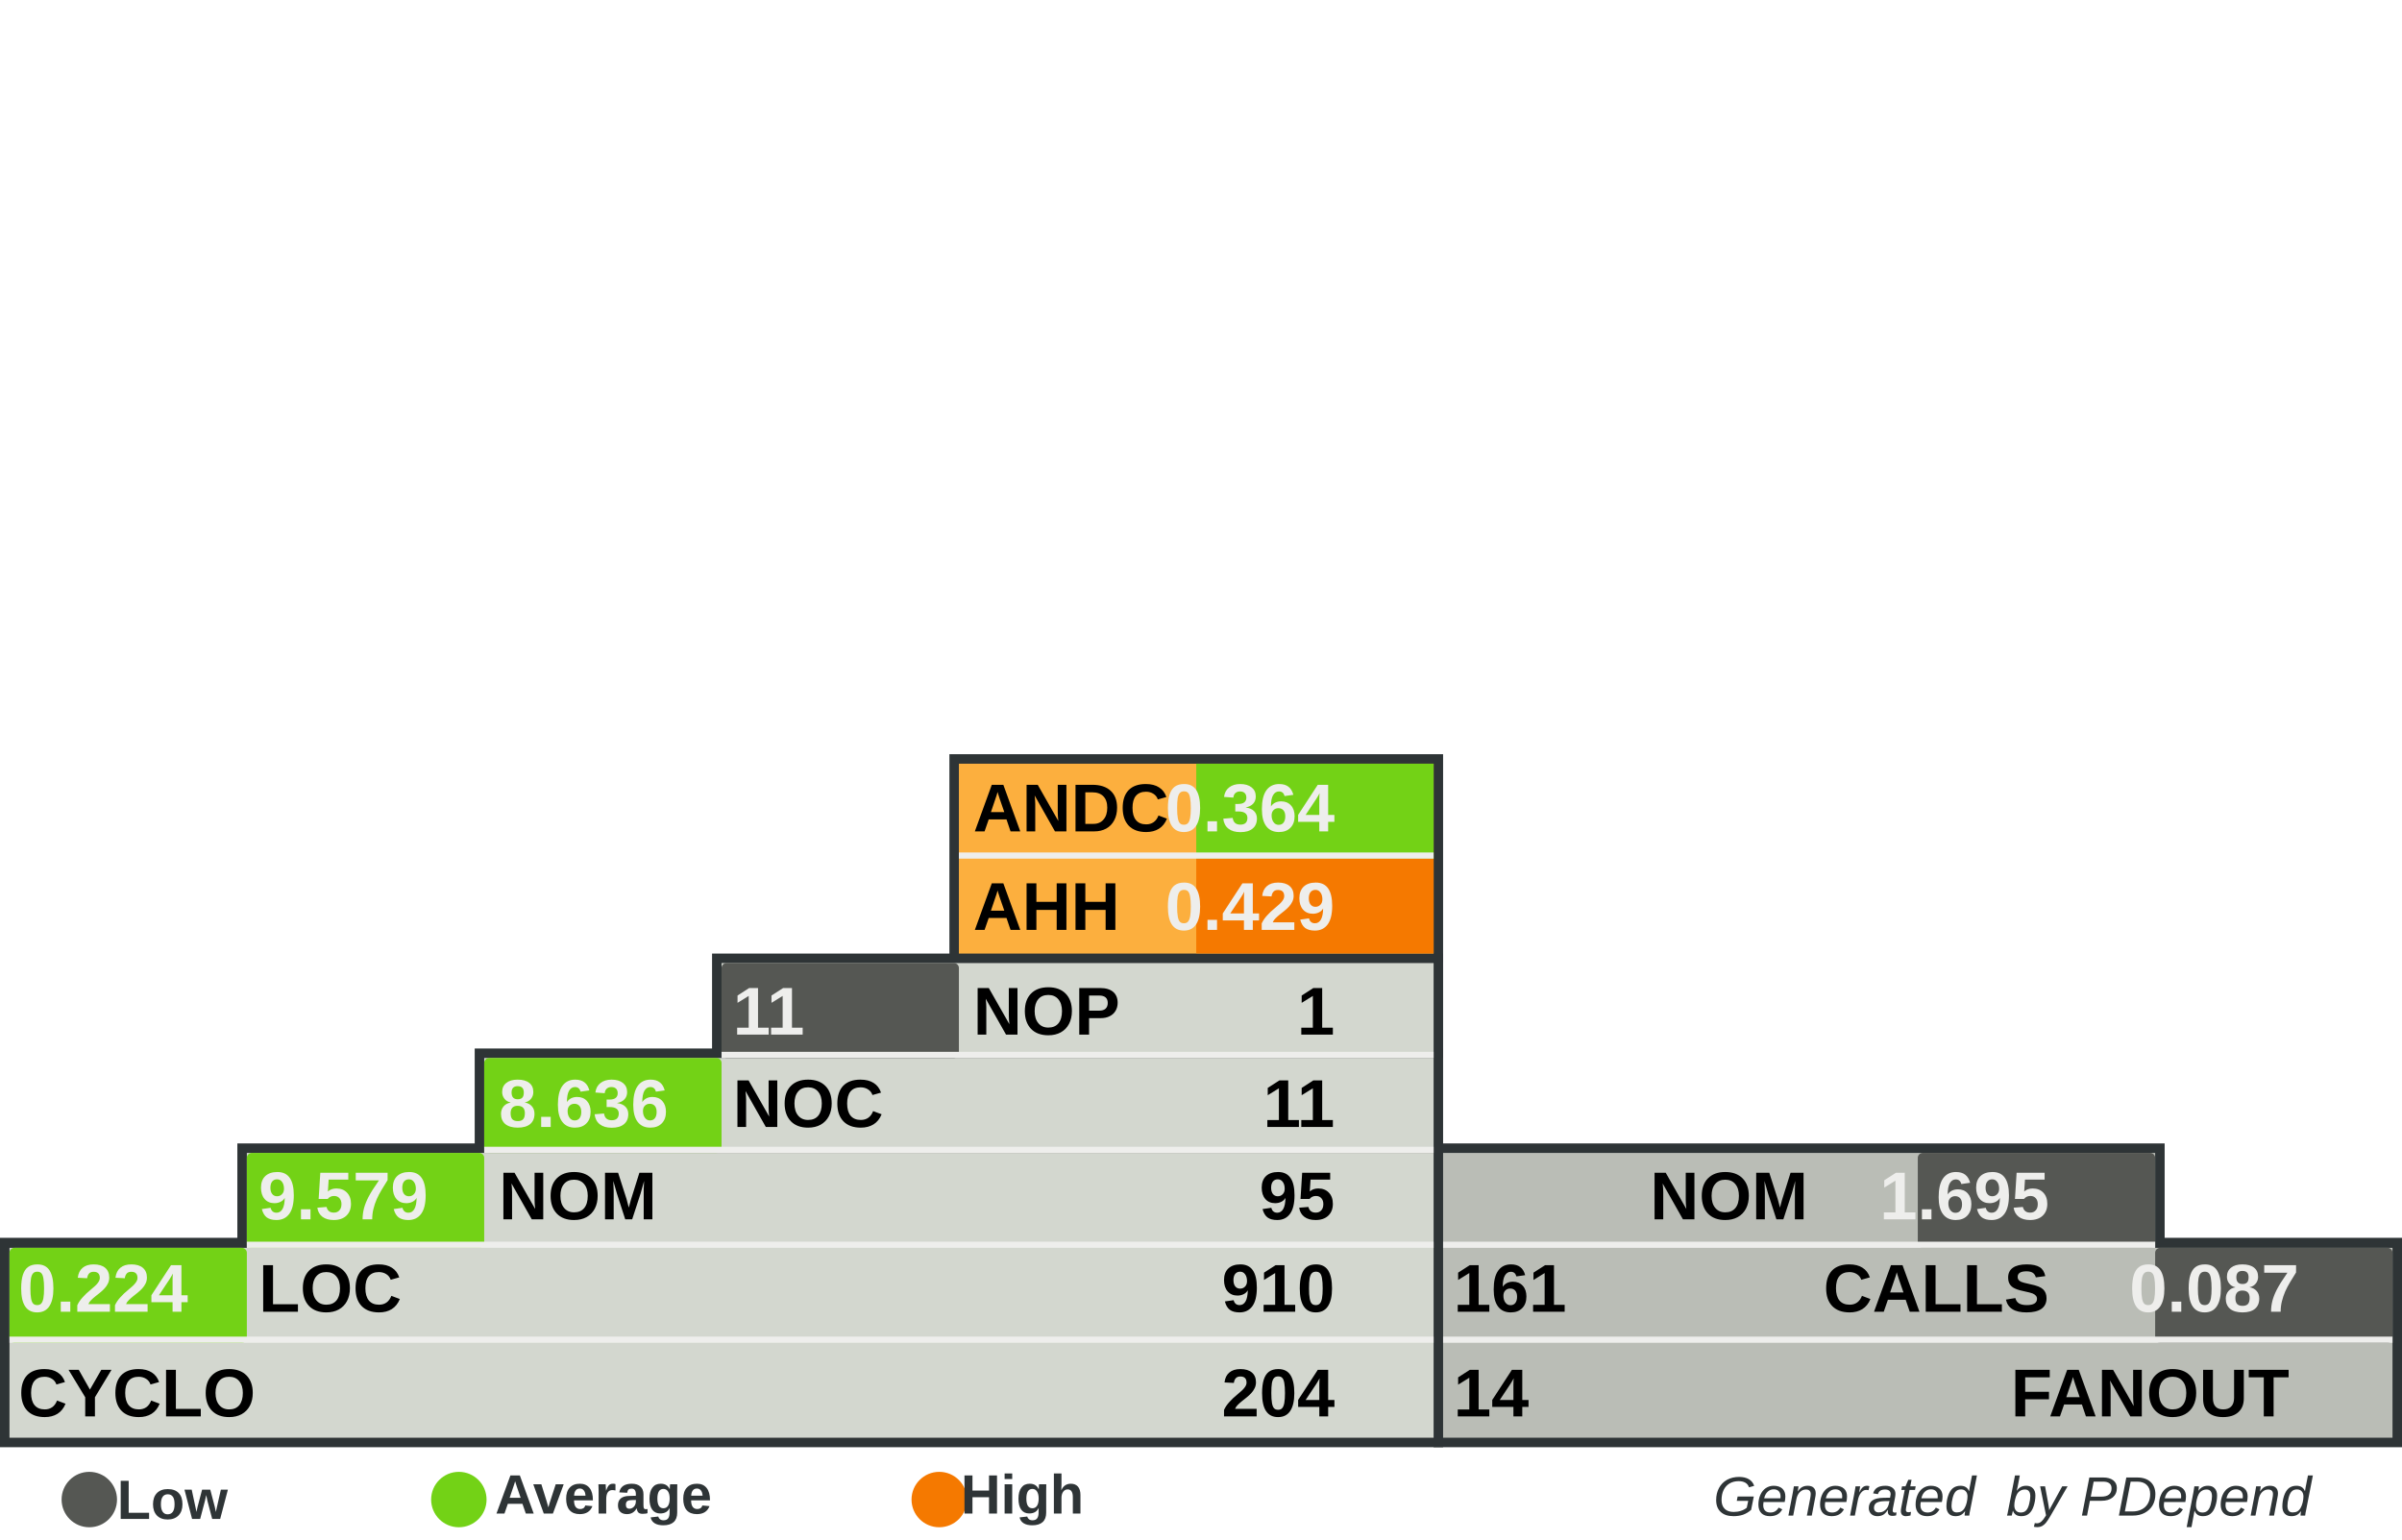
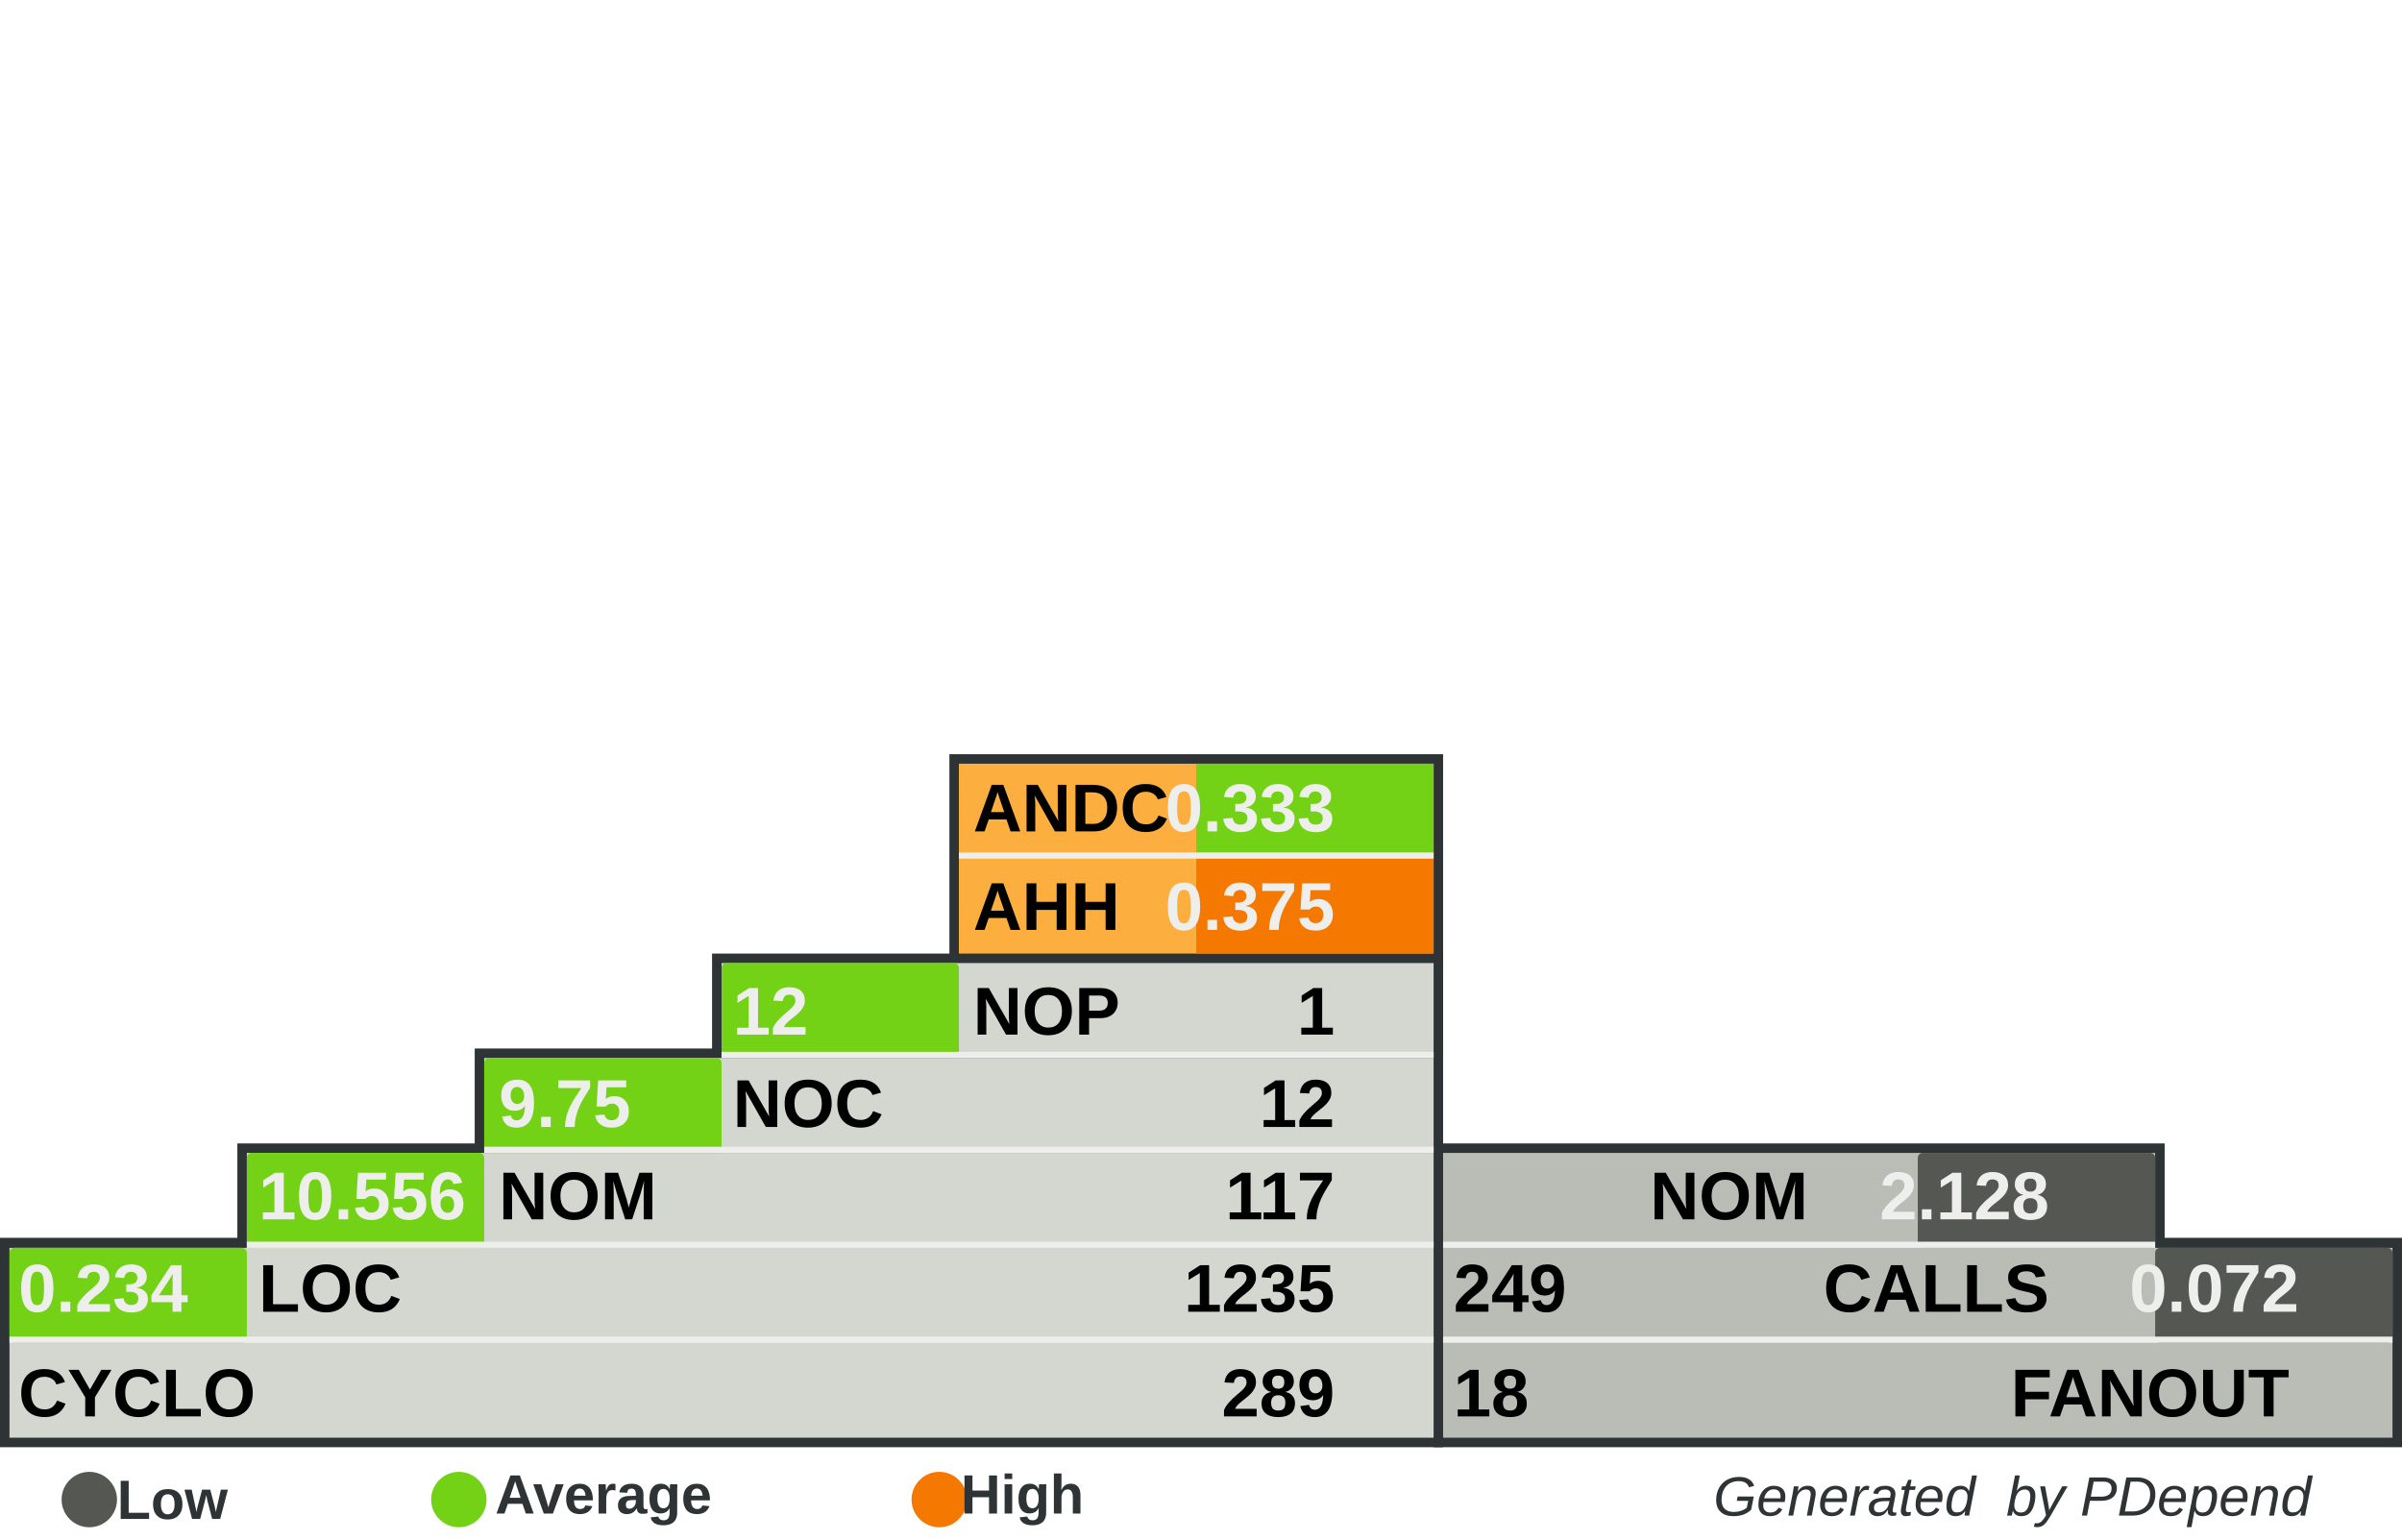
<svg xmlns="http://www.w3.org/2000/svg" width="390" height="250" id="svg5110" version="1.0">
  <defs id="defs5112">
    </defs>
  <g id="layer1">
    <rect style="fill:#555753" width="0" height="0" x="0" y="0" rx="0" ry="0" id="rect8982" xml:id="threshold.low" />
    <rect style="fill:#73d216" width="0" height="0" x="0" y="0" rx="0" ry="0" id="rect8983" xml:id="threshold.average" />
    <rect style="fill:#f57900" width="0" height="0" x="0" y="0" rx="0" ry="0" id="rect2834" xml:id="threshold.high" />
    <rect style="opacity:1;fill:#2e3436;fill-opacity:1;stroke:none;stroke-width:1;stroke-miterlimit:4;stroke-dasharray:none;stroke-opacity:1" id="rect4954" width="118.696" height="16.957" x="232.767" y="185.672" rx="2.978" ry="0" />
    <rect style="opacity:1;fill:#2e3436;fill-opacity:1;stroke:none;stroke-width:1;stroke-miterlimit:4;stroke-dasharray:none;stroke-opacity:1" id="rect4956" width="157.233" height="34" x="232.767" y="201" rx="3.945" ry="0" />
    <rect style="opacity:1;fill:#2e3436;fill-opacity:1;stroke:none;stroke-width:1;stroke-miterlimit:4;stroke-dasharray:none;stroke-opacity:1" id="rect4958" width="80.158" height="33.913" x="154.15" y="122.47" rx="2.011" ry="0" />
    <rect style="opacity:1;fill:#2e3436;fill-opacity:1;stroke:none;stroke-width:1;stroke-miterlimit:4;stroke-dasharray:none;stroke-opacity:1" id="rect4960" width="234.308" height="34" x="0" y="201" rx="5.879" ry="0" />
    <rect style="opacity:1;fill:#2e3436;fill-opacity:1;stroke:none;stroke-width:1;stroke-miterlimit:4;stroke-dasharray:none;stroke-opacity:1" id="rect4962" width="195.771" height="16.957" x="38.538" y="185.672" rx="4.912" ry="0" />
    <rect style="opacity:1;fill:#2e3436;fill-opacity:1;stroke:none;stroke-width:1;stroke-miterlimit:4;stroke-dasharray:none;stroke-opacity:1" id="rect4964" width="157.233" height="16.957" x="77.075" y="170.257" rx="3.945" ry="0" />
    <rect style="opacity:1;fill:#2e3436;fill-opacity:1;stroke:none;stroke-width:1;stroke-miterlimit:4;stroke-dasharray:none;stroke-opacity:1" id="rect4966" width="118.696" height="16.957" x="115.613" y="154.842" rx="2.978" ry="0" />
    <rect style="opacity:1;fill:#d3d7cf;fill-opacity:1;stroke:none;stroke-width:1;stroke-miterlimit:4;stroke-dasharray:none;stroke-opacity:1" id="rect4968" width="231.225" height="30.83" x="1.542" y="202.628" rx="5.801" ry="0" />
    <rect style="opacity:1;fill:#d3d7cf;fill-opacity:1;stroke:none;stroke-width:1;stroke-miterlimit:4;stroke-dasharray:none;stroke-opacity:1" id="rect4970" width="192.688" height="15.415" x="40.079" y="187.214" rx="4.834" ry="0" />
    <rect style="opacity:1;fill:#d3d7cf;fill-opacity:1;stroke:none;stroke-width:1;stroke-miterlimit:4;stroke-dasharray:none;stroke-opacity:1" id="rect4972" width="154.15" height="15.415" x="78.617" y="171.798" rx="3.868" ry="0" />
    <rect style="opacity:1;fill:#d3d7cf;fill-opacity:1;stroke:none;stroke-width:1;stroke-miterlimit:4;stroke-dasharray:none;stroke-opacity:1" id="rect4974" width="115.613" height="15.415" x="117.154" y="156.383" rx="2.901" ry="0" />
    <rect style="opacity:1;fill:#fcaf3e;fill-opacity:1;stroke:none;stroke-width:1;stroke-miterlimit:4;stroke-dasharray:none;stroke-opacity:1" id="rect4976" width="77.075" height="30.83" x="155.692" y="124.012" rx="1.934" ry="0" />
    <rect style="opacity:1;fill:#babdb6;fill-opacity:1;stroke:none;stroke-width:1;stroke-miterlimit:4;stroke-dasharray:none;stroke-opacity:1" id="rect4978" width="154.15" height="30.83" x="234.308" y="202.628" rx="3.868" ry="0" />
    <rect style="opacity:1;fill:#babdb6;fill-opacity:1;stroke:none;stroke-width:1;stroke-miterlimit:4;stroke-dasharray:none;stroke-opacity:1" id="rect4980" width="115.613" height="15.415" x="234.308" y="187.213" rx="2.901" ry="0" />
    <rect style="opacity:1;fill:#73d216;fill-opacity:1;stroke:none;stroke-width:1;stroke-miterlimit:4;stroke-dasharray:none;stroke-opacity:1" id="rect4982" xml:id="rect.andc" width="38.538" height="15.43" x="194.229" y="124.012" rx="0.967" ry="0" />
    <rect style="opacity:1;fill:#f57900;fill-opacity:1;stroke:none;stroke-width:1;stroke-miterlimit:4;stroke-dasharray:none;stroke-opacity:1" id="rect2851" xml:id="rect.ahh" width="38.538" height="15.4" x="194.229" y="139.412" rx="0.967" ry="0" />
-     <rect style="opacity:1;fill:#555753;fill-opacity:1;stroke:none;stroke-width:1;stroke-miterlimit:4;stroke-dasharray:none;stroke-opacity:1" id="rect4984" xml:id="rect.noc-nop" width="38.538" height="15.415" x="117.154" y="156.383" rx="0.806" />
+     <rect style="opacity:1;fill:#73d216;fill-opacity:1;stroke:none;stroke-width:1;stroke-miterlimit:4;stroke-dasharray:none;stroke-opacity:1" id="rect4984" xml:id="rect.noc-nop" width="38.538" height="15.415" x="117.154" y="156.383" rx="0.806" />
    <rect style="opacity:1;fill:#73d216;fill-opacity:1;stroke:none;stroke-width:1;stroke-miterlimit:4;stroke-dasharray:none;stroke-opacity:1" id="rect4986" xml:id="rect.nom-noc" width="38.538" height="15.415" x="78.617" y="171.798" rx="0.806" />
    <rect style="opacity:1;fill:#73d216;fill-opacity:1;stroke:none;stroke-width:1;stroke-miterlimit:4;stroke-dasharray:none;stroke-opacity:1" id="rect4988" xml:id="rect.loc-nom" width="38.538" height="15.415" x="40.079" y="187.213" rx="0.806" />
    <rect style="opacity:1;fill:#73d216;fill-opacity:1;stroke:none;stroke-width:1;stroke-miterlimit:4;stroke-dasharray:none;stroke-opacity:1" id="rect4990" xml:id="rect.cyclo-loc" width="38.538" height="15.415" x="1.542" y="202.628" rx="0.806" />
    <rect style="opacity:1;fill:#555753;fill-opacity:1;stroke:none;stroke-width:1;stroke-miterlimit:4;stroke-dasharray:none;stroke-opacity:1" id="rect4992" xml:id="rect.calls-nom" width="38.538" height="15.415" x="311.383" y="187.213" rx="0.806" />
    <rect style="opacity:1;fill:#555753;fill-opacity:1;stroke:none;stroke-width:1;stroke-miterlimit:4;stroke-dasharray:none;stroke-opacity:1" id="rect4994" xml:id="rect.fanout-calls" width="38.538" height="15.415" x="349.921" y="202.628" rx="0.806" />
    <rect style="opacity:1;fill:#eeeeec;fill-opacity:1;stroke:none;stroke-width:1;stroke-miterlimit:4;stroke-dasharray:none;stroke-opacity:1" id="rect4996" width="231.225" height="1" x="1.542" y="217.043" rx="5.801" ry="0" />
    <rect style="opacity:1;fill:#eeeeec;fill-opacity:1;stroke:none;stroke-width:1;stroke-miterlimit:4;stroke-dasharray:none;stroke-opacity:1" id="rect4998" width="192.688" height="1" x="40.079" y="201.628" rx="4.834" ry="0" />
    <rect style="opacity:1;fill:#eeeeec;fill-opacity:1;stroke:none;stroke-width:1;stroke-miterlimit:4;stroke-dasharray:none;stroke-opacity:1" id="rect5000" width="154.15" height="1" x="78.617" y="186.213" rx="3.868" ry="0" />
    <rect style="opacity:1;fill:#eeeeec;fill-opacity:1;stroke:none;stroke-width:1;stroke-miterlimit:4;stroke-dasharray:none;stroke-opacity:1" id="rect5002" width="115.613" height="1" x="117.154" y="170.798" rx="2.901" ry="0" />
    <rect style="opacity:1;fill:#eeeeec;fill-opacity:1;stroke:none;stroke-width:1;stroke-miterlimit:4;stroke-dasharray:none;stroke-opacity:1" id="rect5004" width="115.613" height="1" x="234.308" y="201.628" rx="2.901" ry="0" />
    <rect style="opacity:1;fill:#eeeeec;fill-opacity:1;stroke:none;stroke-width:1;stroke-miterlimit:4;stroke-dasharray:none;stroke-opacity:1" id="rect5006" width="154.15" height="1" x="234.308" y="217.043" rx="3.868" ry="0" />
    <rect style="opacity:1;fill:#eeeeec;fill-opacity:1;stroke:none;stroke-width:1;stroke-miterlimit:4;stroke-dasharray:none;stroke-opacity:1" id="rect5008" width="77.075" height="1" x="155.692" y="138.427" rx="1.934" ry="0" />
    <text xml:space="preserve" style="font-size:11px;font-style:normal;font-variant:normal;font-weight:bold;font-stretch:normal;fill:#000000;fill-opacity:1;stroke:none;stroke-width:1px;stroke-linecap:butt;stroke-linejoin:miter;stroke-opacity:1;font-family:Arial" x="158" y="135" title="Average Number of Derived Classes" id="text5010">
      <tspan title="Average Number of Derived Classes" id="tspan5012" x="158" y="135">ANDC</tspan>
    </text>
    <text xml:space="preserve" style="font-size:11px;font-style:normal;font-variant:normal;font-weight:bold;font-stretch:normal;fill:#000000;fill-opacity:1;stroke:none;stroke-width:1px;stroke-linecap:butt;stroke-linejoin:miter;stroke-opacity:1;font-family:Arial" x="158" y="151" title="Average Hierarchy Height" id="text5014">
      <tspan title="Average Hierarchy Height" id="tspan5016" x="158" y="151">AHH</tspan>
    </text>
    <text xml:space="preserve" style="font-size:11px;font-style:normal;font-variant:normal;font-weight:bold;font-stretch:normal;fill:#000000;fill-opacity:1;stroke:none;stroke-width:1px;stroke-linecap:butt;stroke-linejoin:miter;stroke-opacity:1;font-family:Arial" x="158" y="168" title="Number Of Packages" id="text5018">
      <tspan title="Number Of Packages" id="tspan5020" x="158" y="168">NOP</tspan>
    </text>
    <text xml:space="preserve" style="font-size:11px;font-style:normal;font-variant:normal;font-weight:bold;font-stretch:normal;fill:#000000;fill-opacity:1;stroke:none;stroke-width:1px;stroke-linecap:butt;stroke-linejoin:miter;stroke-opacity:1;font-family:Arial" x="119" y="183" id="text5022" title="Number Of Classes" transform="scale(0.9999985,1.000001)">
      <tspan title="Number Of Classes" id="tspan5024" x="119" y="183">NOC</tspan>
    </text>
    <text xml:space="preserve" style="font-size:11px;font-style:normal;font-variant:normal;font-weight:bold;font-stretch:normal;fill:#000000;fill-opacity:1;stroke:none;stroke-width:1px;stroke-linecap:butt;stroke-linejoin:miter;stroke-opacity:1;font-family:Arial" x="81" y="198" id="text5026" title="Number Of Methods (Methods+Functions)" transform="scale(0.9999985,1.000001)">
      <tspan title="Number Of Methods (Methods+Functions)" id="tspan5028" x="81" y="198">NOM</tspan>
    </text>
    <text xml:space="preserve" style="font-size:11px;font-style:normal;font-variant:normal;font-weight:bold;font-stretch:normal;fill:#000000;fill-opacity:1;stroke:none;stroke-width:1px;stroke-linecap:butt;stroke-linejoin:miter;stroke-opacity:1;font-family:Arial" x="42" y="213" id="text5030" title="Lines Of Code (Non Comment and Non Whitespace Lines)" transform="scale(0.9999985,1.000001)">
      <tspan title="Lines Of Code (Non Comment and Non Whitespace Lines)" id="tspan5032" x="42" y="213">LOC</tspan>
    </text>
    <text xml:space="preserve" style="font-size:11px;font-style:normal;font-variant:normal;font-weight:bold;font-stretch:normal;fill:#000000;fill-opacity:1;stroke:none;stroke-width:1px;stroke-linecap:butt;stroke-linejoin:miter;stroke-opacity:1;font-family:Arial" x="3" y="230" id="text5034" title="Cyclomatic Complexity" transform="scale(0.9999985,1.000001)">
      <tspan title="Cyclomatic Complexity" id="tspan5036" x="3" y="230">CYCLO</tspan>
    </text>
    <text xml:space="preserve" style="font-size:11px;font-style:normal;font-variant:normal;font-weight:bold;font-stretch:normal;text-align:end;text-anchor:end;fill:#000000;fill-opacity:1;stroke:none;stroke-width:1px;stroke-linecap:butt;stroke-linejoin:miter;stroke-opacity:1;font-family:Arial" x="308.858" y="198" id="text5038" title="Number Of Methods (Methods+Functions)" transform="scale(0.9999985,1.000001)">
      <tspan title="Number Of Methods (Methods+Functions)" id="tspan5040" x="308.858" y="198">NOM</tspan>
    </text>
    <text xml:space="preserve" style="font-size:11px;font-style:normal;font-variant:normal;font-weight:bold;font-stretch:normal;text-anchor:end;fill:#000000;fill-opacity:1;stroke:none;stroke-width:1px;stroke-linecap:butt;stroke-linejoin:miter;stroke-opacity:1;font-family:Arial" x="348" y="213" id="text5042" title="Number of Operation Calls" transform="scale(0.9999985,1.000001)">
      <tspan title="Number of Operation Calls" id="tspan5044" x="348" y="213">CALLS</tspan>
    </text>
    <text xml:space="preserve" style="font-size:11px;font-style:normal;font-variant:normal;font-weight:bold;font-stretch:normal;text-anchor:end;fill:#000000;fill-opacity:1;stroke:none;stroke-width:1px;stroke-linecap:butt;stroke-linejoin:miter;stroke-opacity:1;font-family:Arial" x="387" y="230" id="text5046" title="Number of Called Classes" transform="scale(0.9999985,1.000001)">
      <tspan title="Number of Called Classes" id="tspan5048" x="387" y="230">FANOUT</tspan>
    </text>
    <text xml:space="preserve" style="font-size:11px;font-style:normal;font-variant:normal;font-weight:bold;font-stretch:normal;fill:#000000;fill-opacity:1;stroke:none;stroke-width:1px;stroke-linecap:butt;stroke-linejoin:miter;stroke-opacity:1;font-family:Arial" title="Number of Called Classes" x="236" y="230" id="text5050" transform="scale(0.9999985,1.000001)">
-       <tspan title="Number of Called Classes" id="tspan5052" xml:id="pdepend.fanout" x="236" y="230">14</tspan>
+       <tspan title="Number of Called Classes" id="tspan5052" xml:id="pdepend.fanout" x="236" y="230">18</tspan>
    </text>
    <text xml:space="preserve" style="font-size:11px;font-style:normal;font-variant:normal;font-weight:bold;font-stretch:normal;fill:#000000;fill-opacity:1;stroke:none;stroke-width:1px;stroke-linecap:butt;stroke-linejoin:miter;stroke-opacity:1;font-family:Arial" title="Number of Operation Calls" x="236" y="213" id="text5054" transform="scale(0.9999985,1.000001)">
-       <tspan title="Number of Operation Calls" id="tspan5056" xml:id="pdepend.calls" x="236" y="213">161</tspan>
+       <tspan title="Number of Operation Calls" id="tspan5056" xml:id="pdepend.calls" x="236" y="213">249</tspan>
    </text>
    <text xml:space="preserve" style="font-size:11px;font-style:normal;font-variant:normal;font-weight:bold;font-stretch:normal;text-anchor:end;fill:#000000;fill-opacity:1;stroke:none;stroke-width:1px;stroke-linecap:butt;stroke-linejoin:miter;stroke-opacity:1;font-family:Arial" title="Cyclomatic Complexity" x="232" y="230" id="text5058" transform="scale(0.9999985,1.000001)">
-       <tspan title="Cyclomatic Complexity" id="tspan5060" xml:id="pdepend.cyclo" x="232" y="230">204</tspan>
+       <tspan title="Cyclomatic Complexity" id="tspan5060" xml:id="pdepend.cyclo" x="232" y="230">289</tspan>
    </text>
    <text xml:space="preserve" style="font-size:11px;font-style:normal;font-variant:normal;font-weight:bold;font-stretch:normal;text-anchor:end;fill:#000000;fill-opacity:1;stroke:none;stroke-width:1px;stroke-linecap:butt;stroke-linejoin:miter;stroke-opacity:1;font-family:Arial" title="Lines Of Code (Non Comment and Non Whitespace Lines)" x="232" y="213" id="text5062" transform="scale(0.9999985,1.000001)">
-       <tspan xml:id="pdepend.loc" title="Lines Of Code (Non Comment and Non Whitespace Lines)" id="tspan5064" x="232" y="213">910</tspan>
+       <tspan xml:id="pdepend.loc" title="Lines Of Code (Non Comment and Non Whitespace Lines)" id="tspan5064" x="232" y="213">1235</tspan>
    </text>
    <text xml:space="preserve" style="font-size:11px;font-style:normal;font-variant:normal;font-weight:bold;font-stretch:normal;text-anchor:end;fill:#000000;fill-opacity:1;stroke:none;stroke-width:1px;stroke-linecap:butt;stroke-linejoin:miter;stroke-opacity:1;font-family:Arial" title="Number Of Methods (Methods+Functions)" x="232" y="198" id="text5066" transform="scale(0.9999985,1.000001)">
-       <tspan title="Number Of Methods (Methods+Functions)" id="tspan5068" xml:id="pdepend.nom" x="232" y="198">95</tspan>
+       <tspan title="Number Of Methods (Methods+Functions)" id="tspan5068" xml:id="pdepend.nom" x="232" y="198">117</tspan>
    </text>
    <text xml:space="preserve" style="font-size:11px;font-style:normal;font-variant:normal;font-weight:bold;font-stretch:normal;text-anchor:end;fill:#000000;fill-opacity:1;stroke:none;stroke-width:1px;stroke-linecap:butt;stroke-linejoin:miter;stroke-opacity:1;font-family:Arial" title="Number Of Packages" x="232" y="168" id="text5070" transform="scale(0.9999985,1.000001)">
      <tspan title="Number Of Packages" id="tspan5072" xml:id="pdepend.nop" x="232" y="168">1</tspan>
    </text>
    <text xml:space="preserve" style="font-size:11px;font-style:normal;font-variant:normal;font-weight:bold;font-stretch:normal;text-anchor:end;fill:#000000;fill-opacity:1;stroke:none;stroke-width:1px;stroke-linecap:butt;stroke-linejoin:miter;stroke-opacity:1;font-family:Arial" title="Number Of Classes" x="232" y="183" id="text5074" transform="scale(0.9999985,1.000001)">
-       <tspan title="Number Of Classes" id="tspan5076" xml:id="pdepend.noc" x="232" y="183">11</tspan>
+       <tspan title="Number Of Classes" id="tspan5076" xml:id="pdepend.noc" x="232" y="183">12</tspan>
    </text>
    <text xml:space="preserve" style="font-size:11px;font-style:normal;font-variant:normal;font-weight:bold;font-stretch:normal;text-anchor:end;fill:#eeeeec;fill-opacity:1;stroke:none;stroke-width:1px;stroke-linecap:butt;stroke-linejoin:miter;stroke-opacity:1;font-family:Arial" title="Average Number of Derived Classes" x="232" y="135" id="text5078" transform="scale(0.9999985,1.000001)">
-       <tspan title="Average Number of Derived Classes" id="tspan5080" xml:id="pdepend.andc" x="232" y="135">0.364</tspan>
+       <tspan title="Average Number of Derived Classes" id="tspan5080" xml:id="pdepend.andc" x="232" y="135">0.333</tspan>
    </text>
    <text xml:space="preserve" style="font-size:11px;font-style:normal;font-variant:normal;font-weight:bold;font-stretch:normal;text-anchor:end;fill:#eeeeec;fill-opacity:1;stroke:none;stroke-width:1px;stroke-linecap:butt;stroke-linejoin:miter;stroke-opacity:1;font-family:Arial" title="Average Hierarchy Height" x="232" y="151" id="text5082" transform="scale(0.9999985,1.000001)">
-       <tspan title="Average Hierarchy Height" id="tspan5084" xml:id="pdepend.ahh" x="232" y="151">0.429</tspan>
+       <tspan title="Average Hierarchy Height" id="tspan5084" xml:id="pdepend.ahh" x="232" y="151">0.375</tspan>
    </text>
    <text xml:space="preserve" style="font-size:11px;font-style:normal;font-variant:normal;font-weight:bold;font-stretch:normal;fill:#eeeeec;fill-opacity:1;stroke:none;stroke-width:1px;stroke-linecap:butt;stroke-linejoin:miter;stroke-opacity:1;font-family:Arial" title="Ratio: Number of Classes / Number of Packages" x="119" y="168" id="text5086" transform="scale(0.9999985,1.000001)">
-       <tspan title="Ratio: Number of Classes / Number of Packages" id="tspan5088" xml:id="pdepend.noc-nop" x="119" y="168">11</tspan>
+       <tspan title="Ratio: Number of Classes / Number of Packages" id="tspan5088" xml:id="pdepend.noc-nop" x="119" y="168">12</tspan>
    </text>
    <text xml:space="preserve" style="font-size:11px;font-style:normal;font-variant:normal;font-weight:bold;font-stretch:normal;fill:#eeeeec;fill-opacity:1;stroke:none;stroke-width:1px;stroke-linecap:butt;stroke-linejoin:miter;stroke-opacity:1;font-family:Arial" title="Ratio: Number of Methods / Number of Classes" x="81" y="183" id="text5090" transform="scale(0.9999985,1.000001)">
-       <tspan title="Ratio: Number of Methods / Number of Classes" id="tspan5092" xml:id="pdepend.nom-noc" x="81" y="183">8.636</tspan>
+       <tspan title="Ratio: Number of Methods / Number of Classes" id="tspan5092" xml:id="pdepend.nom-noc" x="81" y="183">9.75</tspan>
    </text>
    <text xml:space="preserve" style="font-size:11px;font-style:normal;font-variant:normal;font-weight:bold;font-stretch:normal;fill:#eeeeec;fill-opacity:1;stroke:none;stroke-width:1px;stroke-linecap:butt;stroke-linejoin:miter;stroke-opacity:1;font-family:Arial" title="Ratio: Lines of Code / Number of Methods" x="42" y="198" id="text5094" transform="scale(0.9999985,1.000001)">
-       <tspan title="Ratio: Lines of Code / Number of Methods" id="tspan5096" xml:id="pdepend.loc-nom" x="42" y="198">9.579</tspan>
+       <tspan title="Ratio: Lines of Code / Number of Methods" id="tspan5096" xml:id="pdepend.loc-nom" x="42" y="198">10.556</tspan>
    </text>
    <text xml:space="preserve" style="font-size:11px;font-style:normal;font-variant:normal;font-weight:bold;font-stretch:normal;fill:#eeeeec;fill-opacity:1;stroke:none;stroke-width:1px;stroke-linecap:butt;stroke-linejoin:miter;stroke-opacity:1;font-family:Arial" title="Ratio: Cyclomatic Complexity / Lines of Code" x="3" y="213" id="text5098" transform="scale(0.9999985,1.000001)">
-       <tspan title="Ratio: Cyclomatic Complexity / Lines of Code" id="tspan5100" xml:id="pdepend.cyclo-loc" x="3" y="213">0.224</tspan>
+       <tspan title="Ratio: Cyclomatic Complexity / Lines of Code" id="tspan5100" xml:id="pdepend.cyclo-loc" x="3" y="213">0.234</tspan>
    </text>
    <text xml:space="preserve" style="font-size:11px;font-style:normal;font-variant:normal;font-weight:bold;font-stretch:normal;text-anchor:end;fill:#eeeeec;fill-opacity:1;stroke:none;stroke-width:1px;stroke-linecap:butt;stroke-linejoin:miter;stroke-opacity:1;font-family:Arial" title="Ratio: Number of Called Classes(FANOUT) / Number of Operation Calls" x="388.563" y="213" id="text5102" transform="scale(0.9999985,1.000001)">
-       <tspan title="Ratio: Number of Called Classes(FANOUT) / Number of Operation Calls" id="tspan5104" xml:id="pdepend.fanout-calls" x="388.563" y="213">0.087</tspan>
+       <tspan title="Ratio: Number of Called Classes(FANOUT) / Number of Operation Calls" id="tspan5104" xml:id="pdepend.fanout-calls" x="388.563" y="213">0.072</tspan>
    </text>
    <text xml:space="preserve" style="font-size:11px;font-style:normal;font-variant:normal;font-weight:bold;font-stretch:normal;text-anchor:end;fill:#eeeeec;fill-opacity:1;stroke:none;stroke-width:1px;stroke-linecap:butt;stroke-linejoin:miter;stroke-opacity:1;font-family:Arial" title="Ratio: Number of Operation Calls / Number of Methods (Methods+Functions)" x="348" y="198" id="text5106" transform="scale(0.9999985,1.000001)">
-       <tspan title="Ratio: Number of Operation Calls / Number of Methods (Methods+Functions)" id="tspan5108" xml:id="pdepend.calls-nom" x="348" y="198">1.695</tspan>
+       <tspan title="Ratio: Number of Operation Calls / Number of Methods (Methods+Functions)" id="tspan5108" xml:id="pdepend.calls-nom" x="348" y="198">2.128</tspan>
    </text>
    <text xml:space="preserve" style="font-size:8px;font-style:normal;font-variant:normal;font-weight:bold;font-stretch:normal;text-align:end;text-anchor:end;fill:#2e3436;fill-opacity:1;stroke:none;stroke-width:1px;stroke-linecap:butt;stroke-linejoin:miter;stroke-opacity:1;font-family:Arial" x="386.395" y="246.106" id="text2692">
      <tspan id="tspan2694" x="386.395" y="246.106" style="font-size:9px;font-style:italic;font-variant:normal;font-weight:normal;font-stretch:normal;text-align:end;text-anchor:end;fill:#2e3436;font-family:Arial;">Generated  by PDepend</tspan>
    </text>
    <path style="opacity:1;fill:#555753;fill-opacity:1;stroke:none;stroke-width:1;stroke-miterlimit:4;stroke-dasharray:none;stroke-opacity:1" id="path3780" d="M 65.333,285.667 A 12,10.333 0 1 1 41.333,285.667 A 12,10.333 0 1 1 65.333,285.667 z" transform="matrix(0.375,0,0,0.4354839,-5.5,119.0968)" />
    <text xml:space="preserve" style="font-size:8px;font-style:normal;font-weight:bold;text-align:center;text-anchor:middle;fill:#2e3436;fill-opacity:1;stroke:none;stroke-width:1px;stroke-linecap:butt;stroke-linejoin:miter;stroke-opacity:1;font-family:URW Chancery L;" x="32.387" y="246.642" id="text3782">
      <tspan id="tspan3784" x="32.387" y="246.642" style="font-size:9px;font-style:normal;font-variant:normal;font-weight:bold;font-stretch:normal;fill:#2e3436;font-family:Arial;">Low</tspan>
    </text>
    <path style="opacity:1;fill:#73d216;fill-opacity:1;stroke:none;stroke-width:1;stroke-miterlimit:4;stroke-dasharray:none;stroke-opacity:1" id="path3786" d="M 65.333,285.667 A 12,10.333 0 1 1 41.333,285.667 A 12,10.333 0 1 1 65.333,285.667 z" transform="matrix(0.375,0,0,0.4354839,54.5,119.0968)" />
    <text xml:space="preserve" style="font-size:8px;font-style:normal;font-weight:bold;text-align:center;text-anchor:middle;fill:#2e3436;fill-opacity:1;stroke:none;stroke-width:1px;stroke-linecap:butt;stroke-linejoin:miter;stroke-opacity:1;font-family:URW Chancery L;" x="102.387" y="245.774" id="text3788">
      <tspan id="tspan3790" x="102.387" y="245.774" style="font-size:9px;font-style:normal;font-variant:normal;font-weight:bold;font-stretch:normal;fill:#2e3436;font-family:Arial;">Average</tspan>
    </text>
    <path style="opacity:1;fill:#f57900;fill-opacity:1;stroke:none;stroke-width:1;stroke-miterlimit:4;stroke-dasharray:none;stroke-opacity:1" id="path3792" d="M 65.333,285.667 A 12,10.333 0 1 1 41.333,285.667 A 12,10.333 0 1 1 65.333,285.667 z" transform="matrix(0.375,0,0,0.4354839,132.5,119.0968)" />
    <text xml:space="preserve" style="font-size:8px;font-style:normal;font-weight:bold;text-align:center;text-anchor:middle;fill:#2e3436;fill-opacity:1;stroke:none;stroke-width:1px;stroke-linecap:butt;stroke-linejoin:miter;stroke-opacity:1;font-family:URW Chancery L;" x="170.387" y="245.774" id="text3794">
      <tspan id="tspan3796" x="170.387" y="245.774" style="font-size:9px;font-style:normal;font-variant:normal;font-weight:bold;font-stretch:normal;fill:#2e3436;font-family:Arial;">High</tspan>
    </text>
  </g>
</svg>
